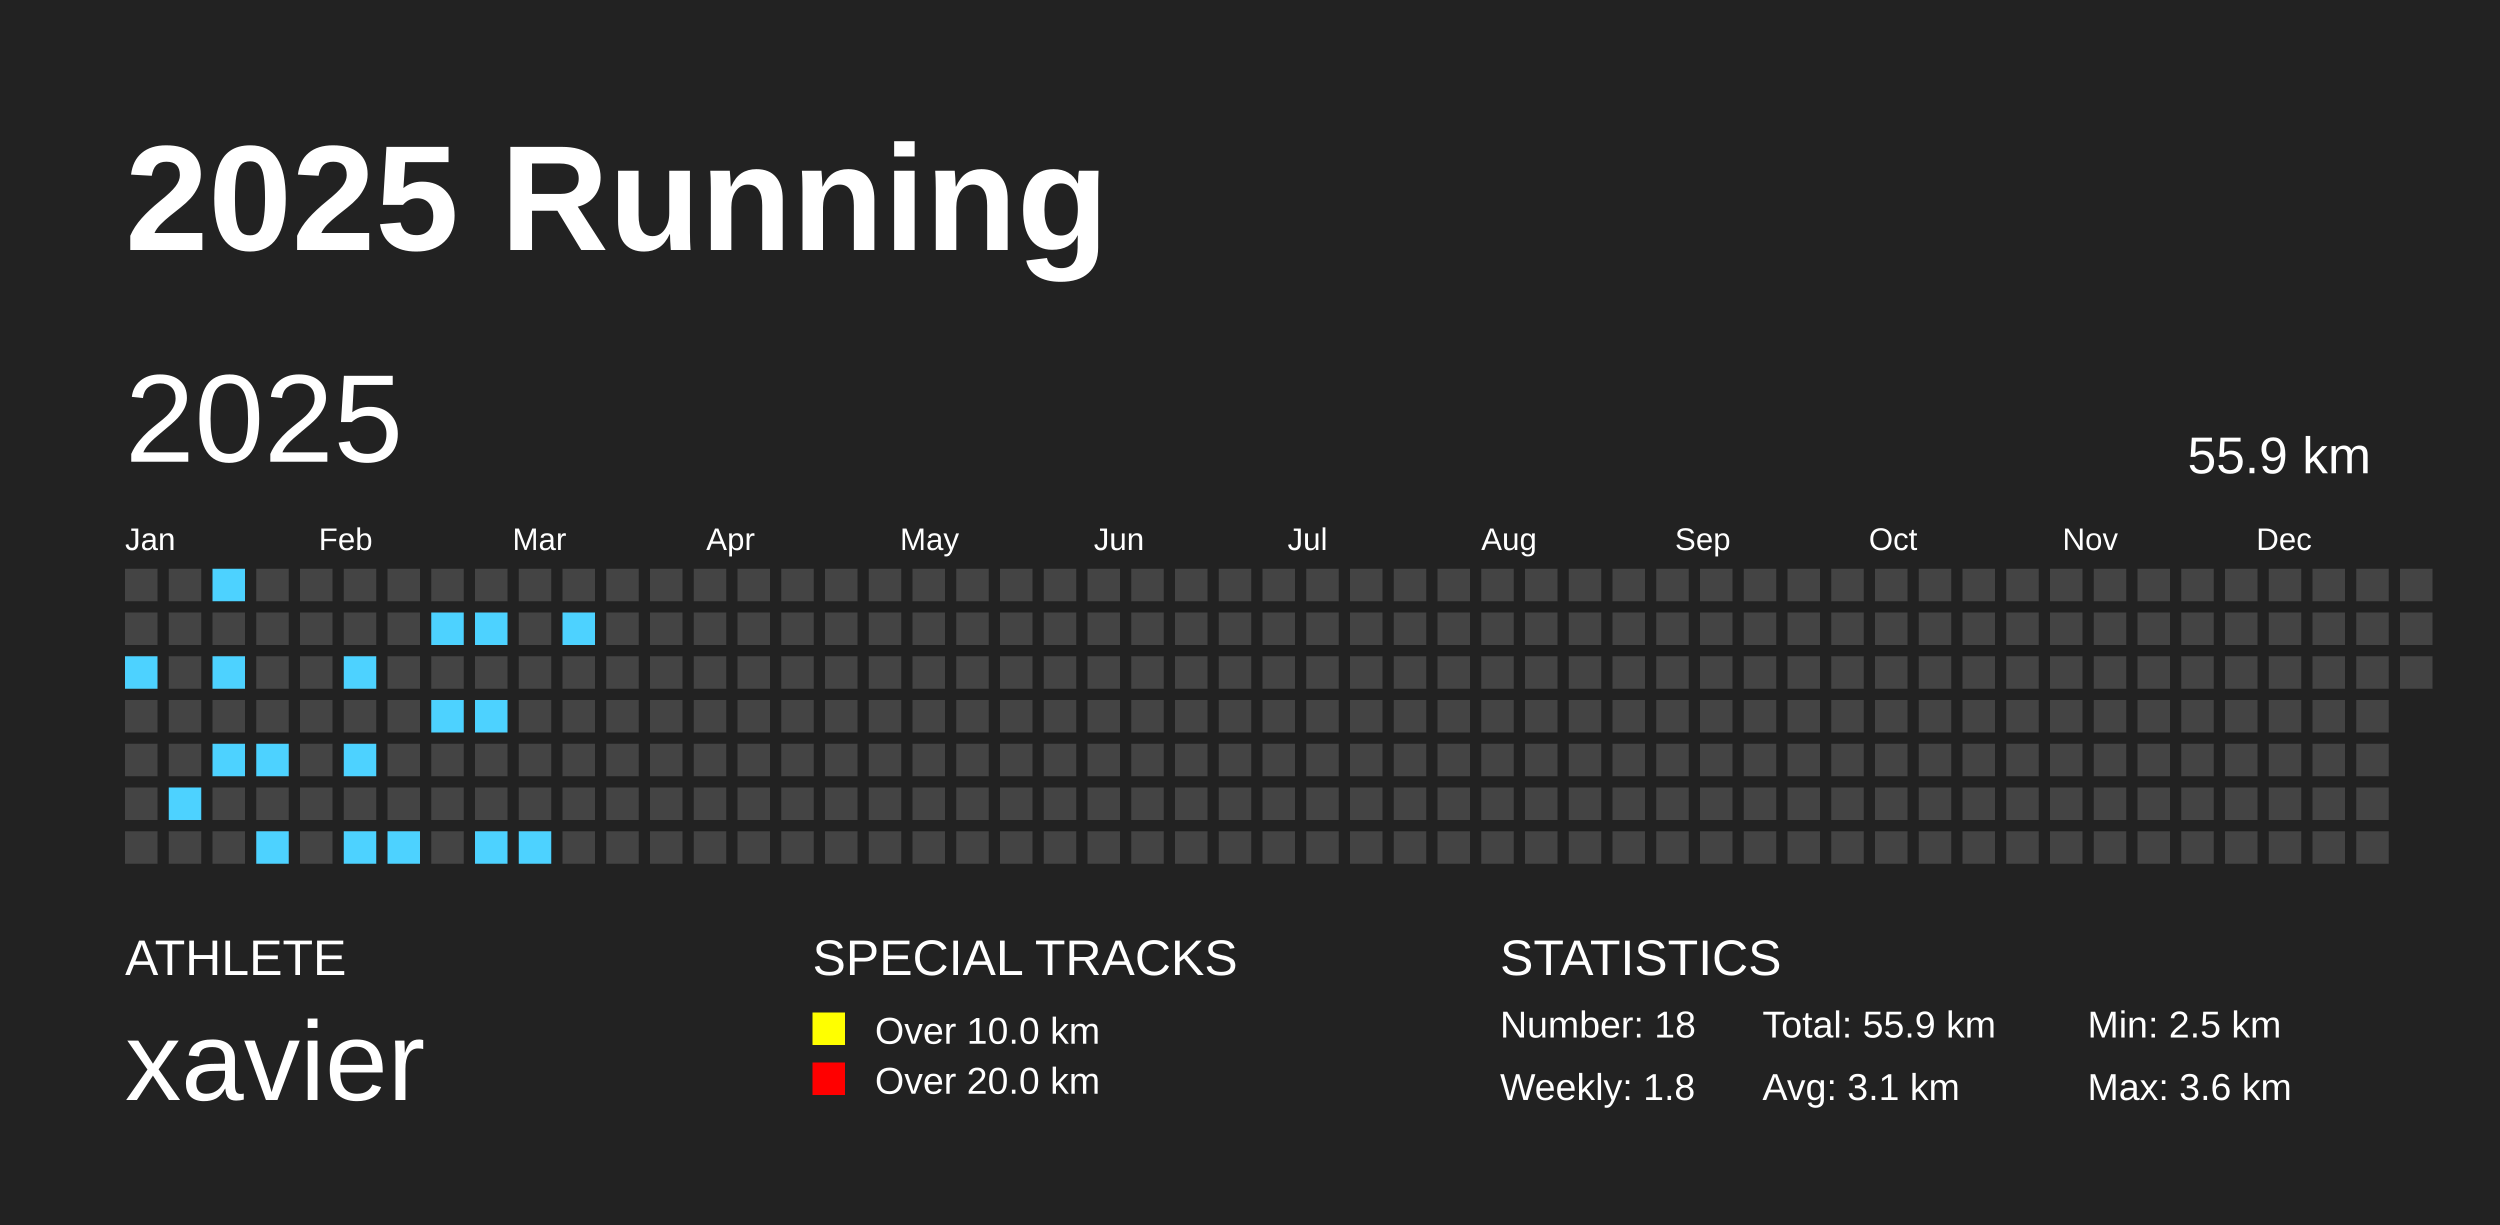
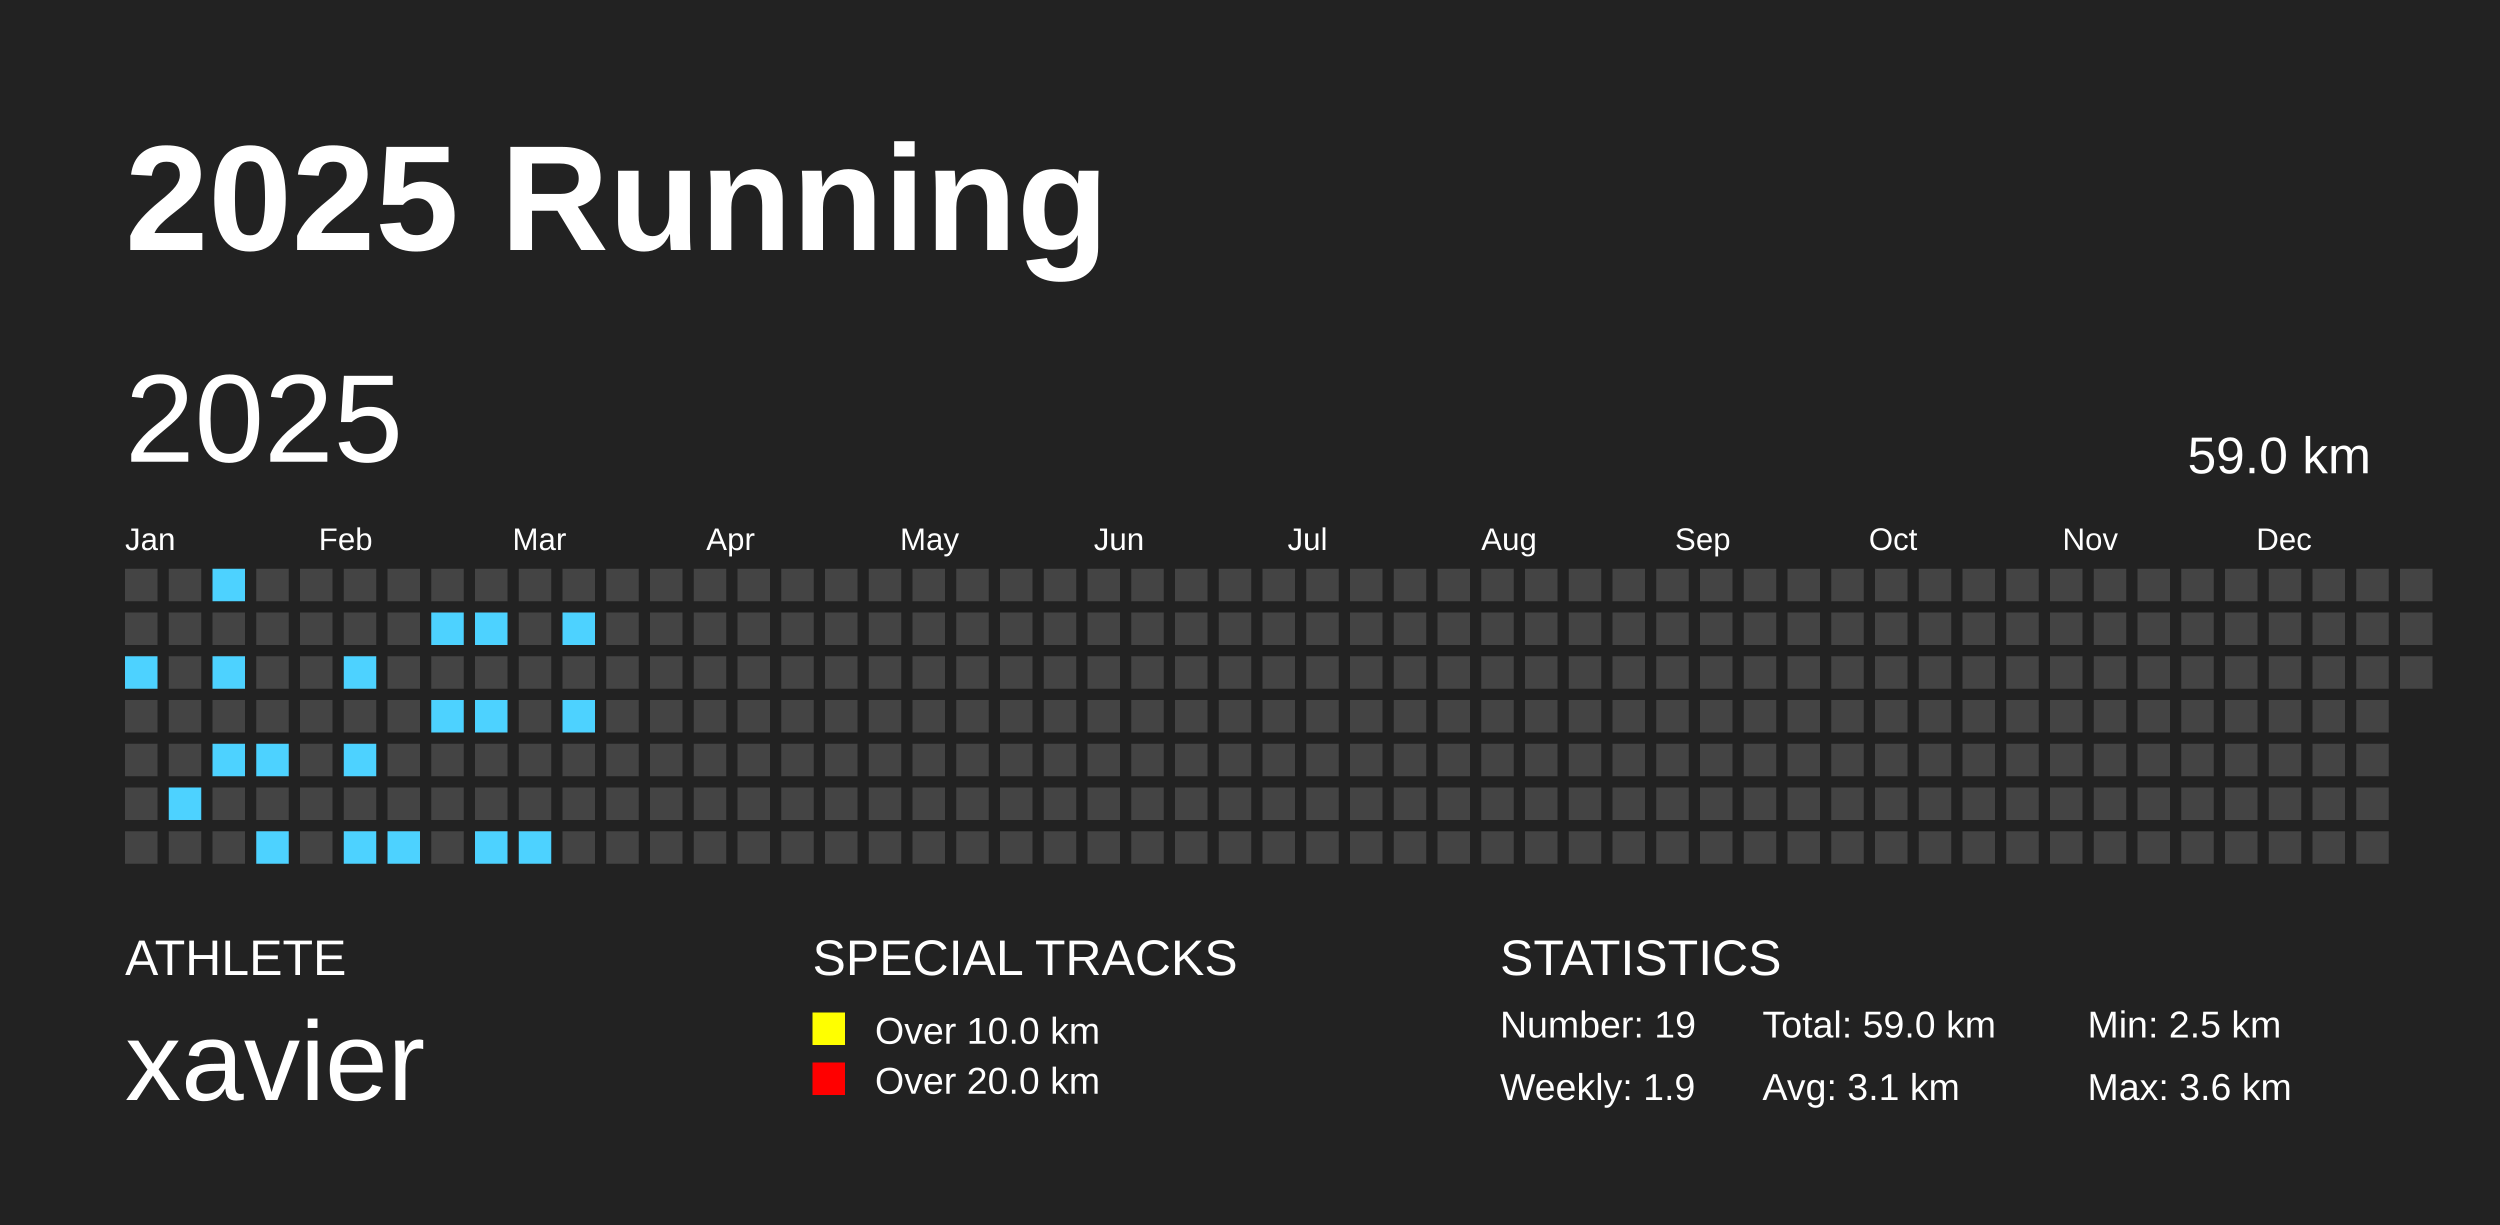
<svg xmlns="http://www.w3.org/2000/svg" baseProfile="full" height="98mm" version="1.1" viewBox="0,0,200,98" width="200mm">
  <defs />
  <rect fill="#222222" height="98" width="200" x="0" y="0" />
  <text fill="#FFFFFF" style="font-size:12px; font-family:Arial; font-weight:bold;" x="10" y="20">2025 Running</text>
  <text fill="#FFFFFF" style="font-size:4px; font-family:Arial" x="10" y="78">ATHLETE</text>
  <text fill="#FFFFFF" style="font-size:9px; font-family:Arial" x="10" y="88">xavier</text>
  <text fill="#FFFFFF" style="font-size:4px; font-family:Arial" x="65" y="78">SPECIAL TRACKS</text>
  <rect fill="yellow" height="2.6" width="2.6" x="65" y="81" />
  <text fill="#FFFFFF" style="font-size:3px; font-family:Arial" x="70" y="83.5">Over 10.0 km</text>
  <rect fill="red" height="2.6" width="2.6" x="65" y="85" />
  <text fill="#FFFFFF" style="font-size:3px; font-family:Arial" x="70" y="87.5">Over 20.0 km</text>
  <text fill="#FFFFFF" style="font-size:4px; font-family:Arial" x="120" y="78">STATISTICS</text>
-   <text fill="#FFFFFF" style="font-size:3px; font-family:Arial" x="120" y="83">Number: 18</text>
-   <text fill="#FFFFFF" style="font-size:3px; font-family:Arial" x="120" y="88">Weekly: 1.8</text>
-   <text fill="#FFFFFF" style="font-size:3px; font-family:Arial" x="141" y="83">Total: 55.9 km</text>
+   <text fill="#FFFFFF" style="font-size:3px; font-family:Arial" x="120" y="83">Number: 19</text>
+   <text fill="#FFFFFF" style="font-size:3px; font-family:Arial" x="120" y="88">Weekly: 1.9</text>
+   <text fill="#FFFFFF" style="font-size:3px; font-family:Arial" x="141" y="83">Total: 59.0 km</text>
  <text fill="#FFFFFF" style="font-size:3px; font-family:Arial" x="141" y="88">Avg: 3.1 km</text>
  <text fill="#FFFFFF" style="font-size:3px; font-family:Arial" x="167" y="83">Min: 2.5 km</text>
  <text fill="#FFFFFF" style="font-size:3px; font-family:Arial" x="167" y="88">Max: 3.6 km</text>
  <text dominant-baseline="hanging" fill="#FFFFFF" style="font-size:10.0px; font-family:Arial;" x="10" y="30">2025</text>
-   <text dominant-baseline="hanging" fill="#FFFFFF" style="font-size:4.125px; font-family:Arial;" x="175" y="35">55.9 km</text>
+   <text dominant-baseline="hanging" fill="#FFFFFF" style="font-size:4.125px; font-family:Arial;" x="175" y="35">59.0 km</text>
  <text fill="#FFFFFF" style="font-size:2.5px; font-family:Arial" x="10.0" y="44">Jan</text>
  <text fill="#FFFFFF" style="font-size:2.5px; font-family:Arial" x="25.5" y="44">Feb</text>
  <text fill="#FFFFFF" style="font-size:2.5px; font-family:Arial" x="41.0" y="44">Mar</text>
  <text fill="#FFFFFF" style="font-size:2.5px; font-family:Arial" x="56.5" y="44">Apr</text>
  <text fill="#FFFFFF" style="font-size:2.5px; font-family:Arial" x="72.0" y="44">May</text>
  <text fill="#FFFFFF" style="font-size:2.5px; font-family:Arial" x="87.5" y="44">Jun</text>
  <text fill="#FFFFFF" style="font-size:2.5px; font-family:Arial" x="103.0" y="44">Jul</text>
  <text fill="#FFFFFF" style="font-size:2.5px; font-family:Arial" x="118.5" y="44">Aug</text>
  <text fill="#FFFFFF" style="font-size:2.5px; font-family:Arial" x="134.0" y="44">Sep</text>
  <text fill="#FFFFFF" style="font-size:2.5px; font-family:Arial" x="149.5" y="44">Oct</text>
  <text fill="#FFFFFF" style="font-size:2.5px; font-family:Arial" x="165.0" y="44">Nov</text>
  <text fill="#FFFFFF" style="font-size:2.5px; font-family:Arial" x="180.5" y="44">Dec</text>
  <rect fill="#444444" height="2.6" width="2.6" x="10.0" y="45.5" />
  <rect fill="#444444" height="2.6" width="2.6" x="10.0" y="49.0" />
  <rect fill="#4dd2ff" height="2.6" width="2.6" x="10.0" y="52.5" />
  <rect fill="#444444" height="2.6" width="2.6" x="10.0" y="56.0" />
  <rect fill="#444444" height="2.6" width="2.6" x="10.0" y="59.5" />
  <rect fill="#444444" height="2.6" width="2.6" x="10.0" y="63.0" />
  <rect fill="#444444" height="2.6" width="2.6" x="10.0" y="66.5" />
  <rect fill="#444444" height="2.6" width="2.6" x="13.5" y="45.5" />
  <rect fill="#444444" height="2.6" width="2.6" x="13.5" y="49.0" />
  <rect fill="#444444" height="2.6" width="2.6" x="13.5" y="52.5" />
  <rect fill="#444444" height="2.6" width="2.6" x="13.5" y="56.0" />
  <rect fill="#444444" height="2.6" width="2.6" x="13.5" y="59.5" />
  <rect fill="#4dd2ff" height="2.6" width="2.6" x="13.5" y="63.0" />
  <rect fill="#444444" height="2.6" width="2.6" x="13.5" y="66.5" />
  <rect fill="#4dd2ff" height="2.6" width="2.6" x="17.0" y="45.5" />
  <rect fill="#444444" height="2.6" width="2.6" x="17.0" y="49.0" />
  <rect fill="#4dd2ff" height="2.6" width="2.6" x="17.0" y="52.5" />
  <rect fill="#444444" height="2.6" width="2.6" x="17.0" y="56.0" />
  <rect fill="#4dd2ff" height="2.6" width="2.6" x="17.0" y="59.5" />
  <rect fill="#444444" height="2.6" width="2.6" x="17.0" y="63.0" />
  <rect fill="#444444" height="2.6" width="2.6" x="17.0" y="66.5" />
  <rect fill="#444444" height="2.6" width="2.6" x="20.5" y="45.5" />
  <rect fill="#444444" height="2.6" width="2.6" x="20.5" y="49.0" />
  <rect fill="#444444" height="2.6" width="2.6" x="20.5" y="52.5" />
  <rect fill="#444444" height="2.6" width="2.6" x="20.5" y="56.0" />
  <rect fill="#4dd2ff" height="2.6" width="2.6" x="20.5" y="59.5" />
  <rect fill="#444444" height="2.6" width="2.6" x="20.5" y="63.0" />
  <rect fill="#4dd2ff" height="2.6" width="2.6" x="20.5" y="66.5" />
  <rect fill="#444444" height="2.6" width="2.6" x="24.0" y="45.5" />
  <rect fill="#444444" height="2.6" width="2.6" x="24.0" y="49.0" />
  <rect fill="#444444" height="2.6" width="2.6" x="24.0" y="52.5" />
  <rect fill="#444444" height="2.6" width="2.6" x="24.0" y="56.0" />
  <rect fill="#444444" height="2.6" width="2.6" x="24.0" y="59.5" />
  <rect fill="#444444" height="2.6" width="2.6" x="24.0" y="63.0" />
  <rect fill="#444444" height="2.6" width="2.6" x="24.0" y="66.5" />
  <rect fill="#444444" height="2.6" width="2.6" x="27.5" y="45.5" />
  <rect fill="#444444" height="2.6" width="2.6" x="27.5" y="49.0" />
  <rect fill="#4dd2ff" height="2.6" width="2.6" x="27.5" y="52.5" />
  <rect fill="#444444" height="2.6" width="2.6" x="27.5" y="56.0" />
  <rect fill="#4dd2ff" height="2.6" width="2.6" x="27.5" y="59.5" />
  <rect fill="#444444" height="2.6" width="2.6" x="27.5" y="63.0" />
  <rect fill="#4dd2ff" height="2.6" width="2.6" x="27.5" y="66.5" />
  <rect fill="#444444" height="2.6" width="2.6" x="31.0" y="45.5" />
  <rect fill="#444444" height="2.6" width="2.6" x="31.0" y="49.0" />
  <rect fill="#444444" height="2.6" width="2.6" x="31.0" y="52.5" />
  <rect fill="#444444" height="2.6" width="2.6" x="31.0" y="56.0" />
  <rect fill="#444444" height="2.6" width="2.6" x="31.0" y="59.5" />
  <rect fill="#444444" height="2.6" width="2.6" x="31.0" y="63.0" />
  <rect fill="#4dd2ff" height="2.6" width="2.6" x="31.0" y="66.5" />
  <rect fill="#444444" height="2.6" width="2.6" x="34.5" y="45.5" />
  <rect fill="#4dd2ff" height="2.6" width="2.6" x="34.5" y="49.0" />
  <rect fill="#444444" height="2.6" width="2.6" x="34.5" y="52.5" />
  <rect fill="#4dd2ff" height="2.6" width="2.6" x="34.5" y="56.0" />
  <rect fill="#444444" height="2.6" width="2.6" x="34.5" y="59.5" />
  <rect fill="#444444" height="2.6" width="2.6" x="34.5" y="63.0" />
  <rect fill="#444444" height="2.6" width="2.6" x="34.5" y="66.5" />
  <rect fill="#444444" height="2.6" width="2.6" x="38.0" y="45.5" />
  <rect fill="#4dd2ff" height="2.6" width="2.6" x="38.0" y="49.0" />
  <rect fill="#444444" height="2.6" width="2.6" x="38.0" y="52.5" />
  <rect fill="#4dd2ff" height="2.6" width="2.6" x="38.0" y="56.0" />
  <rect fill="#444444" height="2.6" width="2.6" x="38.0" y="59.5" />
  <rect fill="#444444" height="2.6" width="2.6" x="38.0" y="63.0" />
  <rect fill="#4dd2ff" height="2.6" width="2.6" x="38.0" y="66.5" />
  <rect fill="#444444" height="2.6" width="2.6" x="41.5" y="45.5" />
  <rect fill="#444444" height="2.6" width="2.6" x="41.5" y="49.0" />
  <rect fill="#444444" height="2.6" width="2.6" x="41.5" y="52.5" />
  <rect fill="#444444" height="2.6" width="2.6" x="41.5" y="56.0" />
  <rect fill="#444444" height="2.6" width="2.6" x="41.5" y="59.5" />
  <rect fill="#444444" height="2.6" width="2.6" x="41.5" y="63.0" />
  <rect fill="#4dd2ff" height="2.6" width="2.6" x="41.5" y="66.5" />
  <rect fill="#444444" height="2.6" width="2.6" x="45.0" y="45.5" />
  <rect fill="#4dd2ff" height="2.6" width="2.6" x="45.0" y="49.0" />
  <rect fill="#444444" height="2.6" width="2.6" x="45.0" y="52.5" />
-   <rect fill="#444444" height="2.6" width="2.6" x="45.0" y="56.0" />
+   <rect fill="#4dd2ff" height="2.6" width="2.6" x="45.0" y="56.0" />
  <rect fill="#444444" height="2.6" width="2.6" x="45.0" y="59.5" />
  <rect fill="#444444" height="2.6" width="2.6" x="45.0" y="63.0" />
  <rect fill="#444444" height="2.6" width="2.6" x="45.0" y="66.5" />
  <rect fill="#444444" height="2.6" width="2.6" x="48.5" y="45.5" />
  <rect fill="#444444" height="2.6" width="2.6" x="48.5" y="49.0" />
  <rect fill="#444444" height="2.6" width="2.6" x="48.5" y="52.5" />
  <rect fill="#444444" height="2.6" width="2.6" x="48.5" y="56.0" />
  <rect fill="#444444" height="2.6" width="2.6" x="48.5" y="59.5" />
  <rect fill="#444444" height="2.6" width="2.6" x="48.5" y="63.0" />
  <rect fill="#444444" height="2.6" width="2.6" x="48.5" y="66.5" />
  <rect fill="#444444" height="2.6" width="2.6" x="52.0" y="45.5" />
  <rect fill="#444444" height="2.6" width="2.6" x="52.0" y="49.0" />
  <rect fill="#444444" height="2.6" width="2.6" x="52.0" y="52.5" />
  <rect fill="#444444" height="2.6" width="2.6" x="52.0" y="56.0" />
  <rect fill="#444444" height="2.6" width="2.6" x="52.0" y="59.5" />
  <rect fill="#444444" height="2.6" width="2.6" x="52.0" y="63.0" />
  <rect fill="#444444" height="2.6" width="2.6" x="52.0" y="66.5" />
  <rect fill="#444444" height="2.6" width="2.6" x="55.5" y="45.5" />
  <rect fill="#444444" height="2.6" width="2.6" x="55.5" y="49.0" />
  <rect fill="#444444" height="2.6" width="2.6" x="55.5" y="52.5" />
  <rect fill="#444444" height="2.6" width="2.6" x="55.5" y="56.0" />
  <rect fill="#444444" height="2.6" width="2.6" x="55.5" y="59.5" />
  <rect fill="#444444" height="2.6" width="2.6" x="55.5" y="63.0" />
  <rect fill="#444444" height="2.6" width="2.6" x="55.5" y="66.5" />
  <rect fill="#444444" height="2.6" width="2.6" x="59.0" y="45.5" />
  <rect fill="#444444" height="2.6" width="2.6" x="59.0" y="49.0" />
  <rect fill="#444444" height="2.6" width="2.6" x="59.0" y="52.5" />
  <rect fill="#444444" height="2.6" width="2.6" x="59.0" y="56.0" />
  <rect fill="#444444" height="2.6" width="2.6" x="59.0" y="59.5" />
  <rect fill="#444444" height="2.6" width="2.6" x="59.0" y="63.0" />
  <rect fill="#444444" height="2.6" width="2.6" x="59.0" y="66.5" />
  <rect fill="#444444" height="2.6" width="2.6" x="62.5" y="45.5" />
  <rect fill="#444444" height="2.6" width="2.6" x="62.5" y="49.0" />
  <rect fill="#444444" height="2.6" width="2.6" x="62.5" y="52.5" />
  <rect fill="#444444" height="2.6" width="2.6" x="62.5" y="56.0" />
  <rect fill="#444444" height="2.6" width="2.6" x="62.5" y="59.5" />
  <rect fill="#444444" height="2.6" width="2.6" x="62.5" y="63.0" />
  <rect fill="#444444" height="2.6" width="2.6" x="62.5" y="66.5" />
  <rect fill="#444444" height="2.6" width="2.6" x="66.0" y="45.5" />
  <rect fill="#444444" height="2.6" width="2.6" x="66.0" y="49.0" />
  <rect fill="#444444" height="2.6" width="2.6" x="66.0" y="52.5" />
  <rect fill="#444444" height="2.6" width="2.6" x="66.0" y="56.0" />
  <rect fill="#444444" height="2.6" width="2.6" x="66.0" y="59.5" />
  <rect fill="#444444" height="2.6" width="2.6" x="66.0" y="63.0" />
  <rect fill="#444444" height="2.6" width="2.6" x="66.0" y="66.5" />
  <rect fill="#444444" height="2.6" width="2.6" x="69.5" y="45.5" />
  <rect fill="#444444" height="2.6" width="2.6" x="69.5" y="49.0" />
  <rect fill="#444444" height="2.6" width="2.6" x="69.5" y="52.5" />
  <rect fill="#444444" height="2.6" width="2.6" x="69.5" y="56.0" />
  <rect fill="#444444" height="2.6" width="2.6" x="69.5" y="59.5" />
  <rect fill="#444444" height="2.6" width="2.6" x="69.5" y="63.0" />
  <rect fill="#444444" height="2.6" width="2.6" x="69.5" y="66.5" />
  <rect fill="#444444" height="2.6" width="2.6" x="73.0" y="45.5" />
  <rect fill="#444444" height="2.6" width="2.6" x="73.0" y="49.0" />
  <rect fill="#444444" height="2.6" width="2.6" x="73.0" y="52.5" />
  <rect fill="#444444" height="2.6" width="2.6" x="73.0" y="56.0" />
  <rect fill="#444444" height="2.6" width="2.6" x="73.0" y="59.5" />
  <rect fill="#444444" height="2.6" width="2.6" x="73.0" y="63.0" />
  <rect fill="#444444" height="2.6" width="2.6" x="73.0" y="66.5" />
  <rect fill="#444444" height="2.6" width="2.6" x="76.5" y="45.5" />
  <rect fill="#444444" height="2.6" width="2.6" x="76.5" y="49.0" />
  <rect fill="#444444" height="2.6" width="2.6" x="76.5" y="52.5" />
  <rect fill="#444444" height="2.6" width="2.6" x="76.5" y="56.0" />
  <rect fill="#444444" height="2.6" width="2.6" x="76.5" y="59.5" />
  <rect fill="#444444" height="2.6" width="2.6" x="76.5" y="63.0" />
  <rect fill="#444444" height="2.6" width="2.6" x="76.5" y="66.5" />
  <rect fill="#444444" height="2.6" width="2.6" x="80.0" y="45.5" />
  <rect fill="#444444" height="2.6" width="2.6" x="80.0" y="49.0" />
  <rect fill="#444444" height="2.6" width="2.6" x="80.0" y="52.5" />
  <rect fill="#444444" height="2.6" width="2.6" x="80.0" y="56.0" />
  <rect fill="#444444" height="2.6" width="2.6" x="80.0" y="59.5" />
  <rect fill="#444444" height="2.6" width="2.6" x="80.0" y="63.0" />
  <rect fill="#444444" height="2.6" width="2.6" x="80.0" y="66.5" />
  <rect fill="#444444" height="2.6" width="2.6" x="83.5" y="45.5" />
  <rect fill="#444444" height="2.6" width="2.6" x="83.5" y="49.0" />
  <rect fill="#444444" height="2.6" width="2.6" x="83.5" y="52.5" />
  <rect fill="#444444" height="2.6" width="2.6" x="83.5" y="56.0" />
  <rect fill="#444444" height="2.6" width="2.6" x="83.5" y="59.5" />
  <rect fill="#444444" height="2.6" width="2.6" x="83.5" y="63.0" />
  <rect fill="#444444" height="2.6" width="2.6" x="83.5" y="66.5" />
  <rect fill="#444444" height="2.6" width="2.6" x="87.0" y="45.5" />
  <rect fill="#444444" height="2.6" width="2.6" x="87.0" y="49.0" />
  <rect fill="#444444" height="2.6" width="2.6" x="87.0" y="52.5" />
  <rect fill="#444444" height="2.6" width="2.6" x="87.0" y="56.0" />
  <rect fill="#444444" height="2.6" width="2.6" x="87.0" y="59.5" />
  <rect fill="#444444" height="2.6" width="2.6" x="87.0" y="63.0" />
  <rect fill="#444444" height="2.6" width="2.6" x="87.0" y="66.5" />
  <rect fill="#444444" height="2.6" width="2.6" x="90.5" y="45.5" />
  <rect fill="#444444" height="2.6" width="2.6" x="90.5" y="49.0" />
  <rect fill="#444444" height="2.6" width="2.6" x="90.5" y="52.5" />
  <rect fill="#444444" height="2.6" width="2.6" x="90.5" y="56.0" />
  <rect fill="#444444" height="2.6" width="2.6" x="90.5" y="59.5" />
  <rect fill="#444444" height="2.6" width="2.6" x="90.5" y="63.0" />
  <rect fill="#444444" height="2.6" width="2.6" x="90.5" y="66.5" />
  <rect fill="#444444" height="2.6" width="2.6" x="94.0" y="45.5" />
  <rect fill="#444444" height="2.6" width="2.6" x="94.0" y="49.0" />
  <rect fill="#444444" height="2.6" width="2.6" x="94.0" y="52.5" />
  <rect fill="#444444" height="2.6" width="2.6" x="94.0" y="56.0" />
  <rect fill="#444444" height="2.6" width="2.6" x="94.0" y="59.5" />
  <rect fill="#444444" height="2.6" width="2.6" x="94.0" y="63.0" />
  <rect fill="#444444" height="2.6" width="2.6" x="94.0" y="66.5" />
  <rect fill="#444444" height="2.6" width="2.6" x="97.5" y="45.5" />
  <rect fill="#444444" height="2.6" width="2.6" x="97.5" y="49.0" />
  <rect fill="#444444" height="2.6" width="2.6" x="97.5" y="52.5" />
  <rect fill="#444444" height="2.6" width="2.6" x="97.5" y="56.0" />
  <rect fill="#444444" height="2.6" width="2.6" x="97.5" y="59.5" />
  <rect fill="#444444" height="2.6" width="2.6" x="97.5" y="63.0" />
  <rect fill="#444444" height="2.6" width="2.6" x="97.5" y="66.5" />
  <rect fill="#444444" height="2.6" width="2.6" x="101.0" y="45.5" />
  <rect fill="#444444" height="2.6" width="2.6" x="101.0" y="49.0" />
  <rect fill="#444444" height="2.6" width="2.6" x="101.0" y="52.5" />
  <rect fill="#444444" height="2.6" width="2.6" x="101.0" y="56.0" />
  <rect fill="#444444" height="2.6" width="2.6" x="101.0" y="59.5" />
  <rect fill="#444444" height="2.6" width="2.6" x="101.0" y="63.0" />
  <rect fill="#444444" height="2.6" width="2.6" x="101.0" y="66.5" />
  <rect fill="#444444" height="2.6" width="2.6" x="104.5" y="45.5" />
  <rect fill="#444444" height="2.6" width="2.6" x="104.5" y="49.0" />
  <rect fill="#444444" height="2.6" width="2.6" x="104.5" y="52.5" />
  <rect fill="#444444" height="2.6" width="2.6" x="104.5" y="56.0" />
  <rect fill="#444444" height="2.6" width="2.6" x="104.5" y="59.5" />
  <rect fill="#444444" height="2.6" width="2.6" x="104.5" y="63.0" />
  <rect fill="#444444" height="2.6" width="2.6" x="104.5" y="66.5" />
  <rect fill="#444444" height="2.6" width="2.6" x="108.0" y="45.5" />
  <rect fill="#444444" height="2.6" width="2.6" x="108.0" y="49.0" />
  <rect fill="#444444" height="2.6" width="2.6" x="108.0" y="52.5" />
  <rect fill="#444444" height="2.6" width="2.6" x="108.0" y="56.0" />
  <rect fill="#444444" height="2.6" width="2.6" x="108.0" y="59.5" />
  <rect fill="#444444" height="2.6" width="2.6" x="108.0" y="63.0" />
  <rect fill="#444444" height="2.6" width="2.6" x="108.0" y="66.5" />
  <rect fill="#444444" height="2.6" width="2.6" x="111.5" y="45.5" />
  <rect fill="#444444" height="2.6" width="2.6" x="111.5" y="49.0" />
  <rect fill="#444444" height="2.6" width="2.6" x="111.5" y="52.5" />
  <rect fill="#444444" height="2.6" width="2.6" x="111.5" y="56.0" />
  <rect fill="#444444" height="2.6" width="2.6" x="111.5" y="59.5" />
  <rect fill="#444444" height="2.6" width="2.6" x="111.5" y="63.0" />
  <rect fill="#444444" height="2.6" width="2.6" x="111.5" y="66.5" />
  <rect fill="#444444" height="2.6" width="2.6" x="115.0" y="45.5" />
  <rect fill="#444444" height="2.6" width="2.6" x="115.0" y="49.0" />
  <rect fill="#444444" height="2.6" width="2.6" x="115.0" y="52.5" />
  <rect fill="#444444" height="2.6" width="2.6" x="115.0" y="56.0" />
  <rect fill="#444444" height="2.6" width="2.6" x="115.0" y="59.5" />
  <rect fill="#444444" height="2.6" width="2.6" x="115.0" y="63.0" />
  <rect fill="#444444" height="2.6" width="2.6" x="115.0" y="66.5" />
  <rect fill="#444444" height="2.6" width="2.6" x="118.5" y="45.5" />
  <rect fill="#444444" height="2.6" width="2.6" x="118.5" y="49.0" />
  <rect fill="#444444" height="2.6" width="2.6" x="118.5" y="52.5" />
  <rect fill="#444444" height="2.6" width="2.6" x="118.5" y="56.0" />
  <rect fill="#444444" height="2.6" width="2.6" x="118.5" y="59.5" />
  <rect fill="#444444" height="2.6" width="2.6" x="118.5" y="63.0" />
  <rect fill="#444444" height="2.6" width="2.6" x="118.5" y="66.5" />
  <rect fill="#444444" height="2.6" width="2.6" x="122.0" y="45.5" />
  <rect fill="#444444" height="2.6" width="2.6" x="122.0" y="49.0" />
  <rect fill="#444444" height="2.6" width="2.6" x="122.0" y="52.5" />
  <rect fill="#444444" height="2.6" width="2.6" x="122.0" y="56.0" />
  <rect fill="#444444" height="2.6" width="2.6" x="122.0" y="59.5" />
  <rect fill="#444444" height="2.6" width="2.6" x="122.0" y="63.0" />
  <rect fill="#444444" height="2.6" width="2.6" x="122.0" y="66.5" />
  <rect fill="#444444" height="2.6" width="2.6" x="125.5" y="45.5" />
  <rect fill="#444444" height="2.6" width="2.6" x="125.5" y="49.0" />
  <rect fill="#444444" height="2.6" width="2.6" x="125.5" y="52.5" />
  <rect fill="#444444" height="2.6" width="2.6" x="125.5" y="56.0" />
  <rect fill="#444444" height="2.6" width="2.6" x="125.5" y="59.5" />
  <rect fill="#444444" height="2.6" width="2.6" x="125.5" y="63.0" />
  <rect fill="#444444" height="2.6" width="2.6" x="125.5" y="66.5" />
  <rect fill="#444444" height="2.6" width="2.6" x="129.0" y="45.5" />
  <rect fill="#444444" height="2.6" width="2.6" x="129.0" y="49.0" />
  <rect fill="#444444" height="2.6" width="2.6" x="129.0" y="52.5" />
  <rect fill="#444444" height="2.6" width="2.6" x="129.0" y="56.0" />
  <rect fill="#444444" height="2.6" width="2.6" x="129.0" y="59.5" />
  <rect fill="#444444" height="2.6" width="2.6" x="129.0" y="63.0" />
  <rect fill="#444444" height="2.6" width="2.6" x="129.0" y="66.5" />
  <rect fill="#444444" height="2.6" width="2.6" x="132.5" y="45.5" />
  <rect fill="#444444" height="2.6" width="2.6" x="132.5" y="49.0" />
  <rect fill="#444444" height="2.6" width="2.6" x="132.5" y="52.5" />
  <rect fill="#444444" height="2.6" width="2.6" x="132.5" y="56.0" />
  <rect fill="#444444" height="2.6" width="2.6" x="132.5" y="59.5" />
  <rect fill="#444444" height="2.6" width="2.6" x="132.5" y="63.0" />
  <rect fill="#444444" height="2.6" width="2.6" x="132.5" y="66.5" />
  <rect fill="#444444" height="2.6" width="2.6" x="136.0" y="45.5" />
  <rect fill="#444444" height="2.6" width="2.6" x="136.0" y="49.0" />
  <rect fill="#444444" height="2.6" width="2.6" x="136.0" y="52.5" />
  <rect fill="#444444" height="2.6" width="2.6" x="136.0" y="56.0" />
  <rect fill="#444444" height="2.6" width="2.6" x="136.0" y="59.5" />
  <rect fill="#444444" height="2.6" width="2.6" x="136.0" y="63.0" />
  <rect fill="#444444" height="2.6" width="2.6" x="136.0" y="66.5" />
  <rect fill="#444444" height="2.6" width="2.6" x="139.5" y="45.5" />
  <rect fill="#444444" height="2.6" width="2.6" x="139.5" y="49.0" />
  <rect fill="#444444" height="2.6" width="2.6" x="139.5" y="52.5" />
  <rect fill="#444444" height="2.6" width="2.6" x="139.5" y="56.0" />
  <rect fill="#444444" height="2.6" width="2.6" x="139.5" y="59.5" />
  <rect fill="#444444" height="2.6" width="2.6" x="139.5" y="63.0" />
  <rect fill="#444444" height="2.6" width="2.6" x="139.5" y="66.5" />
  <rect fill="#444444" height="2.6" width="2.6" x="143.0" y="45.5" />
  <rect fill="#444444" height="2.6" width="2.6" x="143.0" y="49.0" />
  <rect fill="#444444" height="2.6" width="2.6" x="143.0" y="52.5" />
  <rect fill="#444444" height="2.6" width="2.6" x="143.0" y="56.0" />
  <rect fill="#444444" height="2.6" width="2.6" x="143.0" y="59.5" />
  <rect fill="#444444" height="2.6" width="2.6" x="143.0" y="63.0" />
  <rect fill="#444444" height="2.6" width="2.6" x="143.0" y="66.5" />
  <rect fill="#444444" height="2.6" width="2.6" x="146.5" y="45.5" />
  <rect fill="#444444" height="2.6" width="2.6" x="146.5" y="49.0" />
  <rect fill="#444444" height="2.6" width="2.6" x="146.5" y="52.5" />
  <rect fill="#444444" height="2.6" width="2.6" x="146.5" y="56.0" />
  <rect fill="#444444" height="2.6" width="2.6" x="146.5" y="59.5" />
  <rect fill="#444444" height="2.6" width="2.6" x="146.5" y="63.0" />
  <rect fill="#444444" height="2.6" width="2.6" x="146.5" y="66.5" />
  <rect fill="#444444" height="2.6" width="2.6" x="150.0" y="45.5" />
  <rect fill="#444444" height="2.6" width="2.6" x="150.0" y="49.0" />
  <rect fill="#444444" height="2.6" width="2.6" x="150.0" y="52.5" />
  <rect fill="#444444" height="2.6" width="2.6" x="150.0" y="56.0" />
  <rect fill="#444444" height="2.6" width="2.6" x="150.0" y="59.5" />
  <rect fill="#444444" height="2.6" width="2.6" x="150.0" y="63.0" />
  <rect fill="#444444" height="2.6" width="2.6" x="150.0" y="66.5" />
  <rect fill="#444444" height="2.6" width="2.6" x="153.5" y="45.5" />
  <rect fill="#444444" height="2.6" width="2.6" x="153.5" y="49.0" />
  <rect fill="#444444" height="2.6" width="2.6" x="153.5" y="52.5" />
  <rect fill="#444444" height="2.6" width="2.6" x="153.5" y="56.0" />
  <rect fill="#444444" height="2.6" width="2.6" x="153.5" y="59.5" />
  <rect fill="#444444" height="2.6" width="2.6" x="153.5" y="63.0" />
  <rect fill="#444444" height="2.6" width="2.6" x="153.5" y="66.5" />
  <rect fill="#444444" height="2.6" width="2.6" x="157.0" y="45.5" />
  <rect fill="#444444" height="2.6" width="2.6" x="157.0" y="49.0" />
  <rect fill="#444444" height="2.6" width="2.6" x="157.0" y="52.5" />
  <rect fill="#444444" height="2.6" width="2.6" x="157.0" y="56.0" />
  <rect fill="#444444" height="2.6" width="2.6" x="157.0" y="59.5" />
  <rect fill="#444444" height="2.6" width="2.6" x="157.0" y="63.0" />
  <rect fill="#444444" height="2.6" width="2.6" x="157.0" y="66.5" />
  <rect fill="#444444" height="2.6" width="2.6" x="160.5" y="45.5" />
  <rect fill="#444444" height="2.6" width="2.6" x="160.5" y="49.0" />
  <rect fill="#444444" height="2.6" width="2.6" x="160.5" y="52.5" />
  <rect fill="#444444" height="2.6" width="2.6" x="160.5" y="56.0" />
  <rect fill="#444444" height="2.6" width="2.6" x="160.5" y="59.5" />
  <rect fill="#444444" height="2.6" width="2.6" x="160.5" y="63.0" />
  <rect fill="#444444" height="2.6" width="2.6" x="160.5" y="66.5" />
  <rect fill="#444444" height="2.6" width="2.6" x="164.0" y="45.5" />
  <rect fill="#444444" height="2.6" width="2.6" x="164.0" y="49.0" />
  <rect fill="#444444" height="2.6" width="2.6" x="164.0" y="52.5" />
  <rect fill="#444444" height="2.6" width="2.6" x="164.0" y="56.0" />
  <rect fill="#444444" height="2.6" width="2.6" x="164.0" y="59.5" />
  <rect fill="#444444" height="2.6" width="2.6" x="164.0" y="63.0" />
  <rect fill="#444444" height="2.6" width="2.6" x="164.0" y="66.5" />
  <rect fill="#444444" height="2.6" width="2.6" x="167.5" y="45.5" />
  <rect fill="#444444" height="2.6" width="2.6" x="167.5" y="49.0" />
  <rect fill="#444444" height="2.6" width="2.6" x="167.5" y="52.5" />
  <rect fill="#444444" height="2.6" width="2.6" x="167.5" y="56.0" />
  <rect fill="#444444" height="2.6" width="2.6" x="167.5" y="59.5" />
  <rect fill="#444444" height="2.6" width="2.6" x="167.5" y="63.0" />
  <rect fill="#444444" height="2.6" width="2.6" x="167.5" y="66.5" />
  <rect fill="#444444" height="2.6" width="2.6" x="171.0" y="45.5" />
  <rect fill="#444444" height="2.6" width="2.6" x="171.0" y="49.0" />
  <rect fill="#444444" height="2.6" width="2.6" x="171.0" y="52.5" />
  <rect fill="#444444" height="2.6" width="2.6" x="171.0" y="56.0" />
  <rect fill="#444444" height="2.6" width="2.6" x="171.0" y="59.5" />
  <rect fill="#444444" height="2.6" width="2.6" x="171.0" y="63.0" />
  <rect fill="#444444" height="2.6" width="2.6" x="171.0" y="66.5" />
  <rect fill="#444444" height="2.6" width="2.6" x="174.5" y="45.5" />
  <rect fill="#444444" height="2.6" width="2.6" x="174.5" y="49.0" />
  <rect fill="#444444" height="2.6" width="2.6" x="174.5" y="52.5" />
  <rect fill="#444444" height="2.6" width="2.6" x="174.5" y="56.0" />
  <rect fill="#444444" height="2.6" width="2.6" x="174.5" y="59.5" />
  <rect fill="#444444" height="2.6" width="2.6" x="174.5" y="63.0" />
  <rect fill="#444444" height="2.6" width="2.6" x="174.5" y="66.5" />
  <rect fill="#444444" height="2.6" width="2.6" x="178.0" y="45.5" />
  <rect fill="#444444" height="2.6" width="2.6" x="178.0" y="49.0" />
  <rect fill="#444444" height="2.6" width="2.6" x="178.0" y="52.5" />
  <rect fill="#444444" height="2.6" width="2.6" x="178.0" y="56.0" />
  <rect fill="#444444" height="2.6" width="2.6" x="178.0" y="59.5" />
  <rect fill="#444444" height="2.6" width="2.6" x="178.0" y="63.0" />
  <rect fill="#444444" height="2.6" width="2.6" x="178.0" y="66.5" />
  <rect fill="#444444" height="2.6" width="2.6" x="181.5" y="45.5" />
  <rect fill="#444444" height="2.6" width="2.6" x="181.5" y="49.0" />
  <rect fill="#444444" height="2.6" width="2.6" x="181.5" y="52.5" />
  <rect fill="#444444" height="2.6" width="2.6" x="181.5" y="56.0" />
  <rect fill="#444444" height="2.6" width="2.6" x="181.5" y="59.5" />
  <rect fill="#444444" height="2.6" width="2.6" x="181.5" y="63.0" />
  <rect fill="#444444" height="2.6" width="2.6" x="181.5" y="66.5" />
  <rect fill="#444444" height="2.6" width="2.6" x="185.0" y="45.5" />
  <rect fill="#444444" height="2.6" width="2.6" x="185.0" y="49.0" />
  <rect fill="#444444" height="2.6" width="2.6" x="185.0" y="52.5" />
  <rect fill="#444444" height="2.6" width="2.6" x="185.0" y="56.0" />
  <rect fill="#444444" height="2.6" width="2.6" x="185.0" y="59.5" />
  <rect fill="#444444" height="2.6" width="2.6" x="185.0" y="63.0" />
  <rect fill="#444444" height="2.6" width="2.6" x="185.0" y="66.5" />
  <rect fill="#444444" height="2.6" width="2.6" x="188.5" y="45.5" />
  <rect fill="#444444" height="2.6" width="2.6" x="188.5" y="49.0" />
  <rect fill="#444444" height="2.6" width="2.6" x="188.5" y="52.5" />
  <rect fill="#444444" height="2.6" width="2.6" x="188.5" y="56.0" />
  <rect fill="#444444" height="2.6" width="2.6" x="188.5" y="59.5" />
  <rect fill="#444444" height="2.6" width="2.6" x="188.5" y="63.0" />
  <rect fill="#444444" height="2.6" width="2.6" x="188.5" y="66.5" />
  <rect fill="#444444" height="2.6" width="2.6" x="192.0" y="45.5" />
  <rect fill="#444444" height="2.6" width="2.6" x="192.0" y="49.0" />
  <rect fill="#444444" height="2.6" width="2.6" x="192.0" y="52.5" />
</svg>
